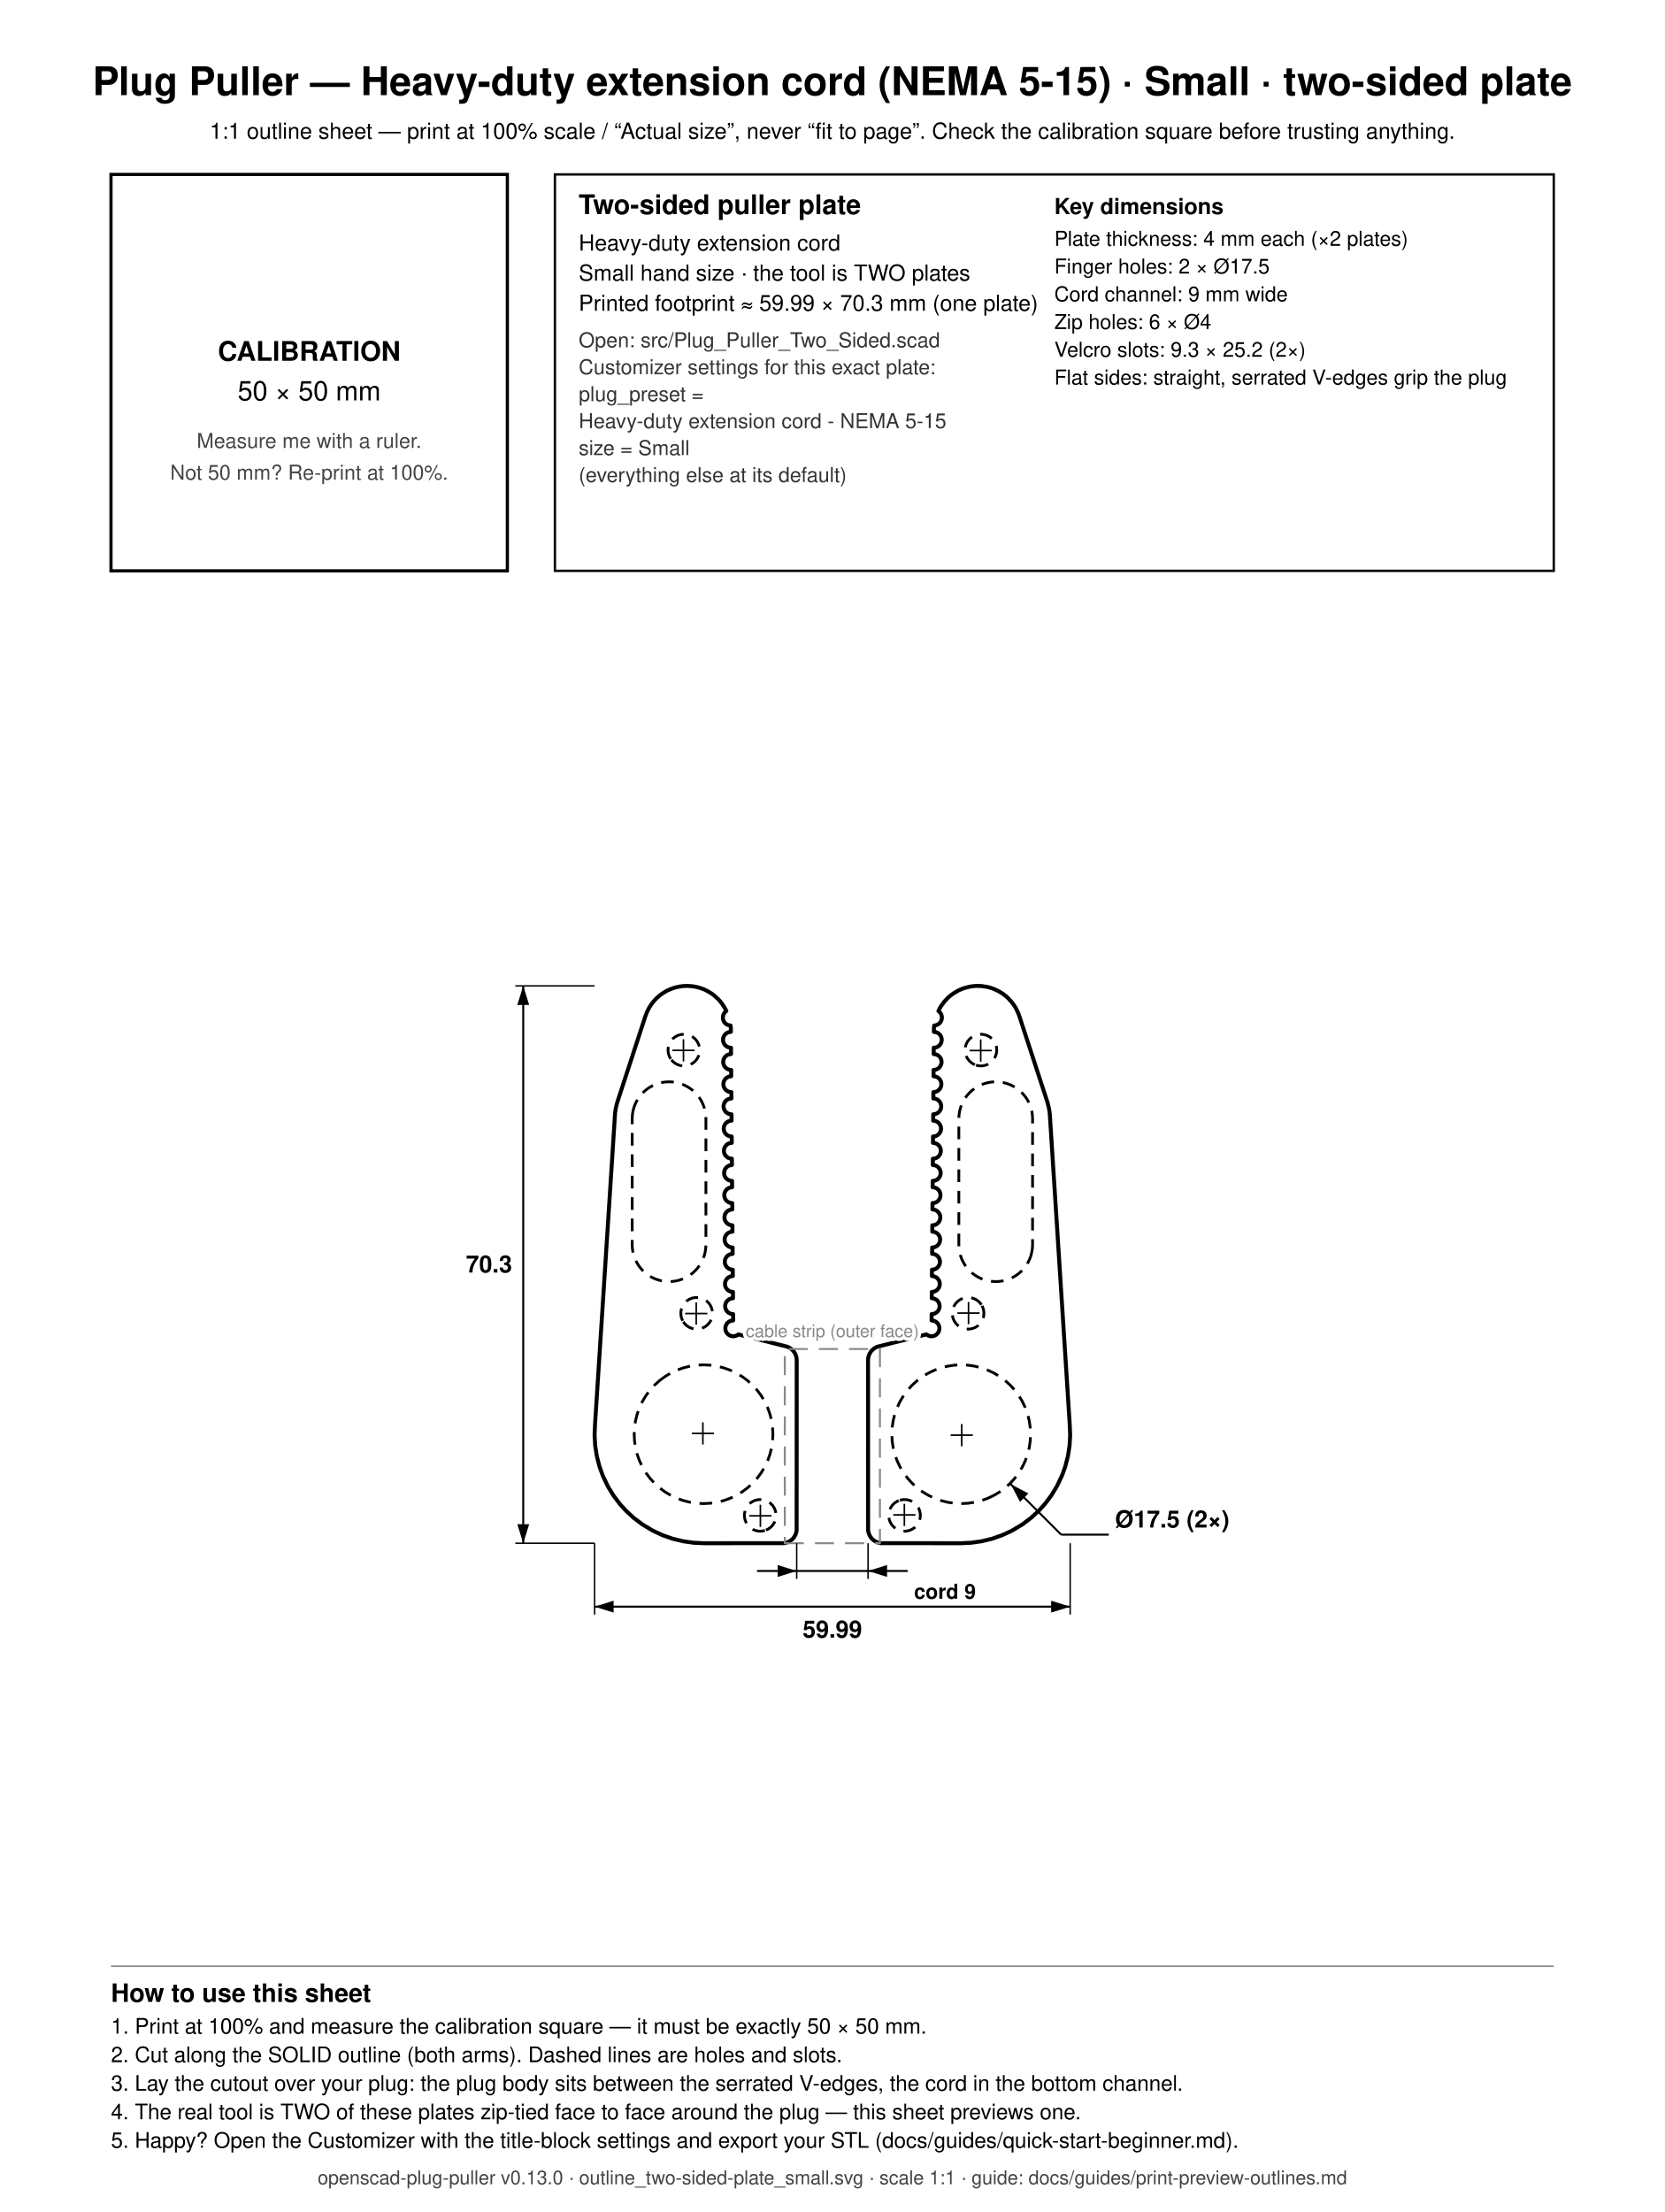
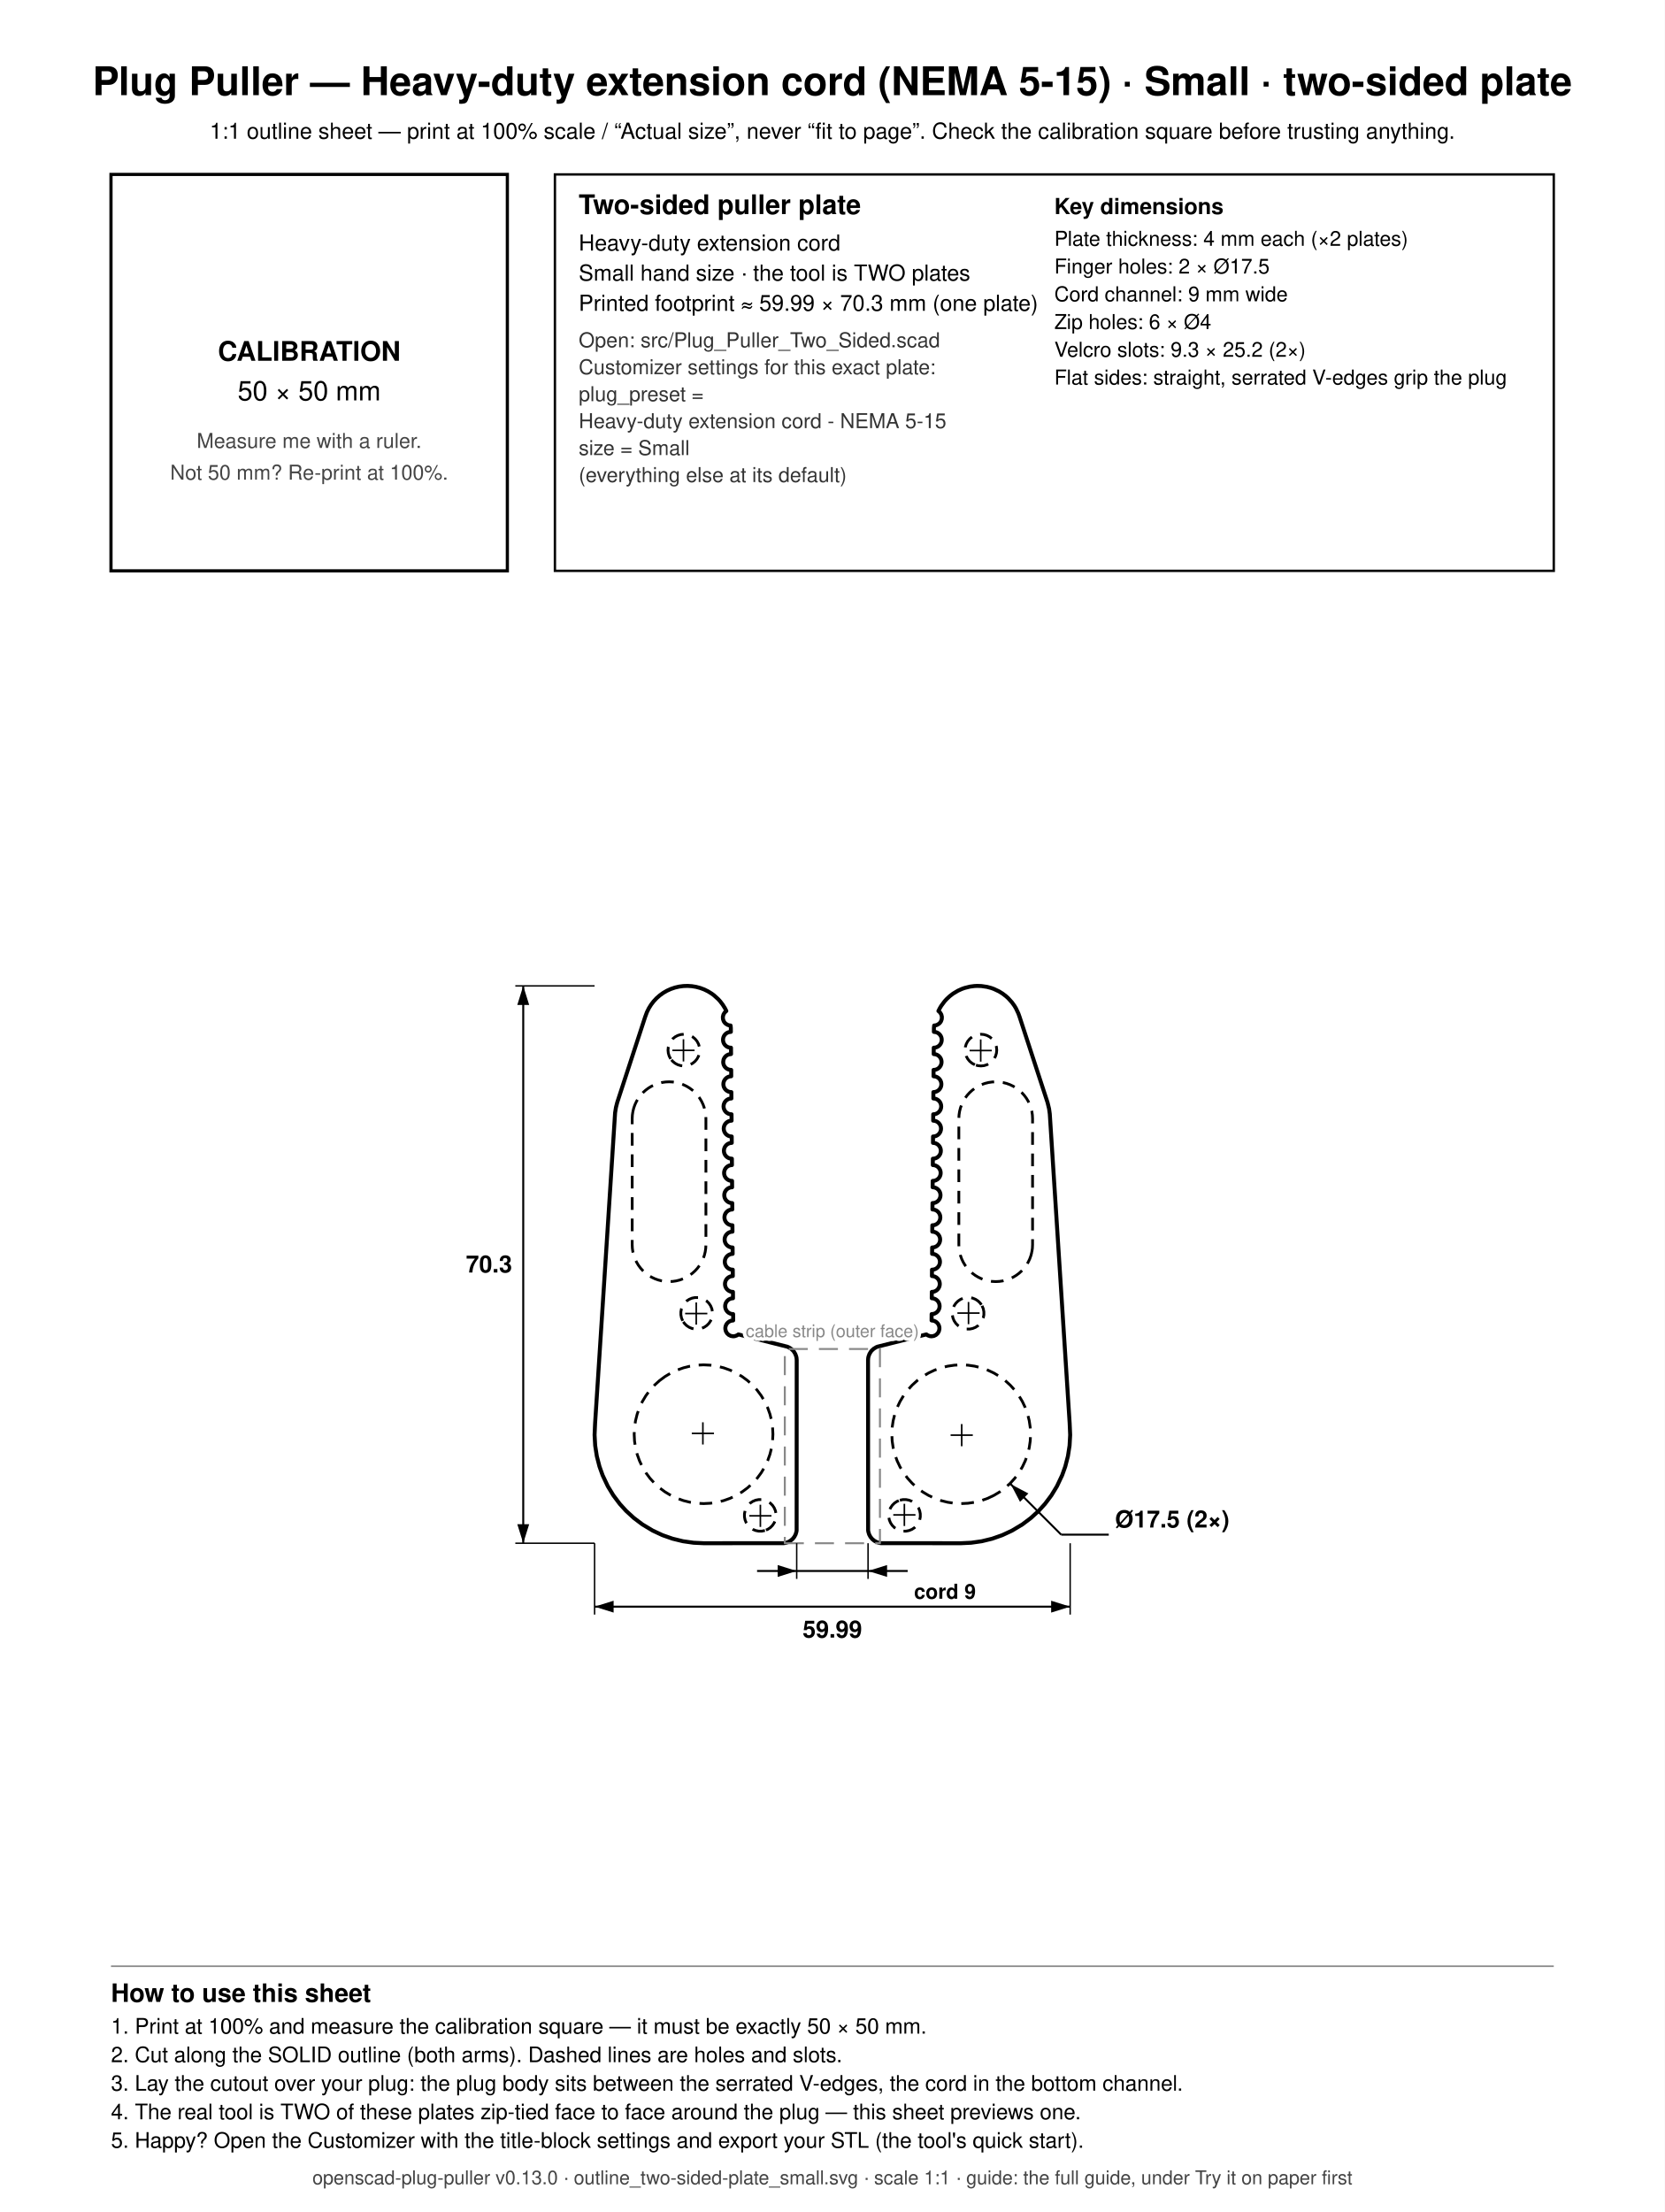
<svg xmlns="http://www.w3.org/2000/svg" width="210mm" height="279mm" viewBox="0 0 210 279">
  <rect x="0" y="0" width="210" height="279" fill="white" />
  <text x="105.000" y="12.000" font-family="Helvetica, Arial, sans-serif" font-size="5" font-weight="bold" text-anchor="middle" fill="black">Plug Puller — Heavy-duty extension cord (NEMA 5-15) · Small · two-sided plate</text>
  <text x="105.000" y="17.500" font-family="Helvetica, Arial, sans-serif" font-size="2.8" font-weight="normal" text-anchor="middle" fill="black">1:1 outline sheet — print at 100% scale / “Actual size”, never “fit to page”. Check the calibration square before trusting anything.</text>
  <rect x="14" y="22" width="50" height="50" fill="none" stroke="black" stroke-width="0.4" />
  <text x="39.000" y="45.500" font-family="Helvetica, Arial, sans-serif" font-size="3.4" font-weight="bold" text-anchor="middle" fill="black">CALIBRATION</text>
  <text x="39.000" y="50.500" font-family="Helvetica, Arial, sans-serif" font-size="3.4" font-weight="normal" text-anchor="middle" fill="black">50 × 50 mm</text>
  <text x="39.000" y="56.500" font-family="Helvetica, Arial, sans-serif" font-size="2.6" font-weight="normal" text-anchor="middle" fill="#444444">Measure me with a ruler.</text>
  <text x="39.000" y="60.500" font-family="Helvetica, Arial, sans-serif" font-size="2.6" font-weight="normal" text-anchor="middle" fill="#444444">Not 50 mm? Re-print at 100%.</text>
  <rect x="70" y="22" width="126" height="50" fill="none" stroke="black" stroke-width="0.3" />
  <text x="73.000" y="27.000" font-family="Helvetica, Arial, sans-serif" font-size="3.4" font-weight="bold" text-anchor="start" fill="black">Two-sided puller plate</text>
  <text x="73.000" y="31.600" font-family="Helvetica, Arial, sans-serif" font-size="2.8" font-weight="normal" text-anchor="start" fill="black">Heavy-duty extension cord</text>
  <text x="73.000" y="35.400" font-family="Helvetica, Arial, sans-serif" font-size="2.8" font-weight="normal" text-anchor="start" fill="black">Small hand size · the tool is TWO plates</text>
  <text x="73.000" y="39.200" font-family="Helvetica, Arial, sans-serif" font-size="2.8" font-weight="normal" text-anchor="start" fill="black">Printed footprint ≈ 59.99 × 70.3 mm (one plate)</text>
  <text x="73.000" y="43.800" font-family="Helvetica, Arial, sans-serif" font-size="2.6" font-weight="normal" text-anchor="start" fill="#333333">Open: src/Plug_Puller_Two_Sided.scad</text>
  <text x="73.000" y="47.200" font-family="Helvetica, Arial, sans-serif" font-size="2.6" font-weight="normal" text-anchor="start" fill="#333333">Customizer settings for this exact plate:</text>
  <text x="73.000" y="50.600" font-family="Helvetica, Arial, sans-serif" font-size="2.6" font-weight="normal" text-anchor="start" fill="#333333">  plug_preset =</text>
  <text x="73.000" y="54.000" font-family="Helvetica, Arial, sans-serif" font-size="2.6" font-weight="normal" text-anchor="start" fill="#333333">      Heavy-duty extension cord - NEMA 5-15</text>
  <text x="73.000" y="57.400" font-family="Helvetica, Arial, sans-serif" font-size="2.6" font-weight="normal" text-anchor="start" fill="#333333">  size = Small</text>
  <text x="73.000" y="60.800" font-family="Helvetica, Arial, sans-serif" font-size="2.6" font-weight="normal" text-anchor="start" fill="#333333">  (everything else at its default)</text>
  <text x="133.000" y="27.000" font-family="Helvetica, Arial, sans-serif" font-size="2.8" font-weight="bold" text-anchor="start" fill="black">Key dimensions</text>
  <text x="133.000" y="31.000" font-family="Helvetica, Arial, sans-serif" font-size="2.6" font-weight="normal" text-anchor="start" fill="black">Plate thickness: 4 mm each (×2 plates)</text>
  <text x="133.000" y="34.500" font-family="Helvetica, Arial, sans-serif" font-size="2.6" font-weight="normal" text-anchor="start" fill="black">Finger holes: 2 × Ø17.5</text>
  <text x="133.000" y="38.000" font-family="Helvetica, Arial, sans-serif" font-size="2.6" font-weight="normal" text-anchor="start" fill="black">Cord channel: 9 mm wide</text>
  <text x="133.000" y="41.500" font-family="Helvetica, Arial, sans-serif" font-size="2.6" font-weight="normal" text-anchor="start" fill="black">Zip holes: 6 × Ø4</text>
  <text x="133.000" y="45.000" font-family="Helvetica, Arial, sans-serif" font-size="2.6" font-weight="normal" text-anchor="start" fill="black">Velcro slots: 9.3 × 25.2 (2×)</text>
  <text x="133.000" y="48.500" font-family="Helvetica, Arial, sans-serif" font-size="2.6" font-weight="normal" text-anchor="start" fill="black">Flat sides: straight, serrated V-edges grip the plug</text>
  <line x1="14.000" y1="248.000" x2="196.000" y2="248.000" stroke="#888888" stroke-width="0.2" />
  <text x="14.000" y="252.500" font-family="Helvetica, Arial, sans-serif" font-size="3.2" font-weight="bold" text-anchor="start" fill="black">How to use this sheet</text>
  <text x="14.000" y="256.500" font-family="Helvetica, Arial, sans-serif" font-size="2.7" font-weight="normal" text-anchor="start" fill="black">1. Print at 100% and measure the calibration square — it must be exactly 50 × 50 mm.</text>
  <text x="14.000" y="260.100" font-family="Helvetica, Arial, sans-serif" font-size="2.7" font-weight="normal" text-anchor="start" fill="black">2. Cut along the SOLID outline (both arms). Dashed lines are holes and slots.</text>
  <text x="14.000" y="263.700" font-family="Helvetica, Arial, sans-serif" font-size="2.7" font-weight="normal" text-anchor="start" fill="black">3. Lay the cutout over your plug: the plug body sits between the serrated V-edges, the cord in the bottom channel.</text>
  <text x="14.000" y="267.300" font-family="Helvetica, Arial, sans-serif" font-size="2.7" font-weight="normal" text-anchor="start" fill="black">4. The real tool is TWO of these plates zip-tied face to face around the plug — this sheet previews one.</text>
-   <text x="14.000" y="270.900" font-family="Helvetica, Arial, sans-serif" font-size="2.7" font-weight="normal" text-anchor="start" fill="black">5. Happy? Open the Customizer with the title-block settings and export your STL (docs/guides/quick-start-beginner.md).</text>
-   <text x="105.000" y="275.500" font-family="Helvetica, Arial, sans-serif" font-size="2.4" font-weight="normal" text-anchor="middle" fill="#444444">openscad-plug-puller v0.13.0 · outline_two-sided-plate_small.svg · scale 1:1 · guide: docs/guides/print-preview-outlines.md</text>
+   <text x="14.000" y="270.900" font-family="Helvetica, Arial, sans-serif" font-size="2.7" font-weight="normal" text-anchor="start" fill="black">5. Happy? Open the Customizer with the title-block settings and export your STL (the tool's quick start).</text>
+   <text x="105.000" y="275.500" font-family="Helvetica, Arial, sans-serif" font-size="2.4" font-weight="normal" text-anchor="middle" fill="#444444">openscad-plug-puller v0.13.0 · outline_two-sided-plate_small.svg · scale 1:1 · guide: the full guide, under Try it on paper first</text>
  <path d="M 118.202 129.271 L 118.452 129.121 L 118.591 128.982 L 118.700 128.819 L 118.799 128.543 L 118.813 128.250 L 118.742 127.965 L 118.591 127.713 L 118.375 127.518 L 118.545 127.179 L 118.731 126.868 L 119.158 126.293 L 119.402 126.024 L 119.795 125.656 L 120.223 125.327 L 120.837 124.959 L 121.329 124.737 L 121.670 124.614 L 122.364 124.441 L 122.899 124.370 L 123.262 124.352 L 123.801 124.370 L 124.509 124.475 L 125.030 124.614 L 125.371 124.737 L 126.019 125.043 L 126.477 125.327 L 126.905 125.656 L 127.174 125.899 L 127.654 126.430 L 127.969 126.868 L 128.155 127.179 L 128.461 127.826 L 128.621 128.275 L 132.139 139.049 L 132.335 139.849 L 132.425 140.501 L 134.933 179.537 L 134.996 180.986 L 134.921 182.333 L 134.714 183.666 L 134.378 184.973 L 133.983 186.076 L 133.331 187.455 L 132.630 188.608 L 131.820 189.686 L 131.032 190.555 L 130.038 191.467 L 128.960 192.278 L 127.652 193.062 L 126.429 193.631 L 125.156 194.077 L 123.845 194.397 L 122.509 194.586 L 121.206 194.648 L 111.124 194.639 L 110.949 194.613 L 110.611 194.511 L 110.300 194.344 L 110.027 194.121 L 109.803 193.848 L 109.637 193.537 L 109.535 193.199 L 109.509 193.024 L 109.500 171.553 L 109.520 171.288 L 109.554 171.115 L 109.673 170.783 L 109.855 170.480 L 109.967 170.344 L 110.228 170.107 L 110.531 169.926 L 110.694 169.858 L 116.857 168.309 L 117.033 168.430 L 117.310 168.529 L 117.505 168.548 L 117.795 168.505 L 118.060 168.379 L 118.278 168.182 L 118.429 167.931 L 118.500 167.646 L 118.500 167.450 L 118.462 167.258 L 118.387 167.076 L 118.278 166.913 L 118.139 166.775 L 117.976 166.666 L 117.795 166.591 L 117.513 166.548 L 117.519 165.747 L 117.722 165.729 L 117.910 165.672 L 118.083 165.579 L 118.234 165.455 L 118.359 165.303 L 118.451 165.131 L 118.508 164.943 L 118.527 164.748 L 118.508 164.553 L 118.451 164.365 L 118.359 164.192 L 118.234 164.041 L 118.083 163.916 L 117.910 163.824 L 117.722 163.767 L 117.535 163.748 L 117.542 162.947 L 117.745 162.929 L 117.932 162.872 L 118.105 162.779 L 118.257 162.655 L 118.381 162.503 L 118.473 162.331 L 118.530 162.143 L 118.550 161.948 L 118.530 161.753 L 118.473 161.565 L 118.381 161.392 L 118.257 161.241 L 118.105 161.116 L 117.932 161.024 L 117.745 160.967 L 117.558 160.948 L 117.564 160.147 L 117.767 160.129 L 117.955 160.072 L 118.127 159.979 L 118.279 159.855 L 118.403 159.703 L 118.496 159.531 L 118.553 159.343 L 118.572 159.148 L 118.553 158.953 L 118.496 158.765 L 118.403 158.592 L 118.279 158.441 L 118.127 158.316 L 117.955 158.224 L 117.767 158.167 L 117.580 158.148 L 117.586 157.347 L 117.789 157.329 L 117.977 157.272 L 118.150 157.179 L 118.301 157.055 L 118.426 156.903 L 118.518 156.731 L 118.575 156.543 L 118.594 156.348 L 118.575 156.153 L 118.518 155.965 L 118.426 155.792 L 118.301 155.641 L 118.150 155.516 L 117.977 155.424 L 117.789 155.367 L 117.602 155.348 L 117.609 154.547 L 117.812 154.529 L 117.999 154.472 L 118.172 154.379 L 118.324 154.255 L 118.448 154.103 L 118.541 153.931 L 118.597 153.743 L 118.617 153.548 L 118.597 153.353 L 118.541 153.165 L 118.448 152.992 L 118.324 152.841 L 118.172 152.716 L 117.999 152.624 L 117.812 152.567 L 117.625 152.548 L 117.631 151.747 L 117.834 151.729 L 118.022 151.672 L 118.195 151.579 L 118.346 151.455 L 118.471 151.303 L 118.563 151.131 L 118.620 150.943 L 118.639 150.748 L 118.620 150.553 L 118.563 150.365 L 118.471 150.192 L 118.346 150.041 L 118.195 149.916 L 118.022 149.824 L 117.834 149.767 L 117.647 149.748 L 117.653 148.947 L 117.857 148.929 L 118.044 148.872 L 118.217 148.779 L 118.369 148.655 L 118.493 148.503 L 118.585 148.331 L 118.642 148.143 L 118.661 147.948 L 118.642 147.753 L 118.585 147.565 L 118.493 147.392 L 118.369 147.241 L 118.217 147.116 L 118.044 147.024 L 117.857 146.967 L 117.669 146.948 L 117.676 146.147 L 117.879 146.129 L 118.066 146.072 L 118.239 145.979 L 118.391 145.855 L 118.515 145.703 L 118.608 145.531 L 118.665 145.343 L 118.684 145.148 L 118.665 144.953 L 118.608 144.765 L 118.515 144.592 L 118.391 144.441 L 118.239 144.316 L 118.066 144.224 L 117.879 144.167 L 117.692 144.148 L 117.698 143.347 L 117.901 143.329 L 118.089 143.272 L 118.262 143.179 L 118.413 143.055 L 118.538 142.903 L 118.630 142.731 L 118.687 142.543 L 118.706 142.348 L 118.687 142.153 L 118.630 141.965 L 118.538 141.792 L 118.413 141.641 L 118.262 141.516 L 118.089 141.424 L 117.901 141.367 L 117.714 141.348 L 117.721 140.547 L 117.924 140.529 L 118.111 140.472 L 118.284 140.379 L 118.436 140.255 L 118.560 140.103 L 118.652 139.931 L 118.709 139.743 L 118.729 139.548 L 118.709 139.353 L 118.652 139.165 L 118.560 138.992 L 118.436 138.841 L 118.284 138.716 L 118.111 138.624 L 117.924 138.567 L 117.737 138.548 L 117.743 137.747 L 117.849 137.743 L 118.041 137.705 L 118.222 137.630 L 118.385 137.521 L 118.524 137.382 L 118.633 137.219 L 118.708 137.038 L 118.746 136.846 L 118.746 136.650 L 118.708 136.458 L 118.633 136.276 L 118.524 136.113 L 118.385 135.975 L 118.222 135.866 L 118.041 135.791 L 117.759 135.748 L 117.765 134.947 L 117.871 134.943 L 118.064 134.905 L 118.245 134.830 L 118.408 134.721 L 118.546 134.582 L 118.655 134.419 L 118.730 134.238 L 118.768 134.046 L 118.768 133.850 L 118.730 133.658 L 118.655 133.476 L 118.546 133.313 L 118.408 133.175 L 118.245 133.066 L 118.064 132.991 L 117.781 132.948 L 117.788 132.147 L 117.894 132.143 L 118.086 132.105 L 118.267 132.030 L 118.430 131.921 L 118.569 131.782 L 118.678 131.619 L 118.753 131.438 L 118.791 131.246 L 118.791 131.050 L 118.753 130.858 L 118.678 130.676 L 118.569 130.513 L 118.430 130.375 L 118.267 130.266 L 118.086 130.191 L 117.804 130.148 L 117.808 129.663 L 117.839 129.347 L 118.013 129.329 L 118.202 129.271 Z" fill="none" stroke="black" stroke-width="0.5" stroke-linejoin="round" />
  <path d="M 130.165 157.896 L 130.052 158.351 L 129.898 158.781 L 129.706 159.186 L 129.467 159.584 L 129.195 159.950 L 128.889 160.288 L 128.550 160.595 L 128.184 160.866 L 127.798 161.097 L 127.386 161.292 L 126.950 161.448 L 126.507 161.559 L 126.055 161.626 L 125.607 161.648 L 125.151 161.626 L 124.700 161.559 L 124.257 161.448 L 123.827 161.295 L 123.415 161.100 L 123.017 160.862 L 122.651 160.590 L 122.318 160.288 L 122.011 159.950 L 121.739 159.584 L 121.504 159.193 L 121.309 158.781 L 121.153 158.344 L 121.042 157.901 L 120.976 157.457 L 120.953 156.996 L 120.953 141.100 L 120.976 140.638 L 121.042 140.194 L 121.153 139.752 L 121.309 139.315 L 121.501 138.909 L 121.735 138.518 L 122.011 138.145 L 122.313 137.813 L 122.651 137.506 L 123.023 137.230 L 123.408 136.999 L 123.821 136.803 L 124.257 136.647 L 124.700 136.537 L 125.151 136.470 L 125.607 136.448 L 126.063 136.471 L 126.514 136.538 L 126.957 136.649 L 127.386 136.803 L 127.798 136.999 L 128.190 137.234 L 128.556 137.506 L 128.894 137.813 L 129.200 138.151 L 129.472 138.518 L 129.706 138.909 L 129.901 139.322 L 130.054 139.752 L 130.165 140.194 L 130.230 140.638 L 130.253 141.100 L 130.253 156.996 L 130.231 157.450 L 130.165 157.896 Z" fill="none" stroke="black" stroke-width="0.35" stroke-linejoin="round" stroke-dasharray="1.6,1.1" />
  <path d="M 123.879 164.698 L 124.034 165.067 L 124.110 165.452 L 124.110 165.844 L 124.034 166.228 L 123.884 166.590 L 123.666 166.916 L 123.389 167.194 L 123.063 167.411 L 122.700 167.561 L 122.316 167.638 L 121.924 167.638 L 121.539 167.561 L 121.177 167.411 L 120.851 167.194 L 120.574 166.916 L 120.356 166.590 L 120.206 166.228 L 120.130 165.844 L 120.130 165.452 L 120.206 165.067 L 120.356 164.705 L 120.574 164.379 L 120.851 164.102 L 121.177 163.884 L 121.539 163.734 L 121.924 163.658 L 122.316 163.658 L 122.700 163.734 L 123.063 163.884 L 123.389 164.102 L 123.666 164.379 L 123.879 164.698 Z" fill="none" stroke="black" stroke-width="0.35" stroke-linejoin="round" stroke-dasharray="1.6,1.1" />
  <path d="M 113.511 189.222 L 113.904 189.143 L 114.296 189.143 L 114.680 189.219 L 115.043 189.369 L 115.369 189.587 L 115.646 189.864 L 115.864 190.190 L 116.014 190.552 L 116.090 190.937 L 116.090 191.329 L 116.014 191.713 L 115.864 192.075 L 115.646 192.401 L 115.369 192.679 L 115.043 192.896 L 114.680 193.046 L 114.296 193.123 L 113.904 193.123 L 113.520 193.046 L 113.157 192.896 L 112.831 192.679 L 112.554 192.401 L 112.336 192.075 L 112.186 191.713 L 112.110 191.329 L 112.110 190.937 L 112.186 190.552 L 112.336 190.190 L 112.554 189.864 L 112.831 189.587 L 113.157 189.369 L 113.511 189.222 Z" fill="none" stroke="black" stroke-width="0.35" stroke-linejoin="round" stroke-dasharray="1.6,1.1" />
  <path d="M 122.975 134.297 L 122.623 134.111 L 122.320 133.862 L 122.071 133.559 L 121.887 133.213 L 121.773 132.838 L 121.734 132.448 L 121.773 132.058 L 121.887 131.683 L 122.071 131.337 L 122.320 131.034 L 122.623 130.785 L 122.969 130.600 L 123.344 130.487 L 123.734 130.448 L 124.124 130.487 L 124.499 130.600 L 124.845 130.785 L 125.148 131.034 L 125.397 131.337 L 125.581 131.683 L 125.695 132.058 L 125.734 132.448 L 125.695 132.838 L 125.581 133.213 L 125.397 133.559 L 125.148 133.862 L 124.845 134.111 L 124.499 134.295 L 124.124 134.409 L 123.734 134.448 L 123.344 134.409 L 122.975 134.297 Z" fill="none" stroke="black" stroke-width="0.35" stroke-linejoin="round" stroke-dasharray="1.6,1.1" />
  <path d="M 125.391 188.605 L 124.602 188.980 L 123.793 189.270 L 122.961 189.479 L 122.111 189.605 L 121.254 189.648 L 120.396 189.606 L 119.547 189.480 L 118.714 189.272 L 117.905 188.983 L 117.129 188.616 L 116.392 188.175 L 115.702 187.664 L 115.066 187.087 L 114.489 186.452 L 113.977 185.762 L 113.535 185.026 L 113.168 184.250 L 112.878 183.441 L 112.669 182.608 L 112.543 181.759 L 112.500 180.902 L 112.542 180.044 L 112.668 179.194 L 112.876 178.361 L 113.165 177.553 L 113.532 176.776 L 113.973 176.040 L 114.484 175.350 L 115.060 174.713 L 115.696 174.136 L 116.386 173.625 L 117.122 173.183 L 117.898 172.815 L 118.707 172.526 L 119.539 172.317 L 120.389 172.191 L 121.246 172.148 L 122.104 172.190 L 122.953 172.315 L 123.786 172.524 L 124.595 172.813 L 125.371 173.179 L 126.108 173.621 L 126.798 174.132 L 127.434 174.708 L 128.011 175.344 L 128.523 176.034 L 128.965 176.770 L 129.332 177.546 L 129.622 178.354 L 129.831 179.187 L 129.957 180.037 L 130.000 180.894 L 129.958 181.752 L 129.832 182.601 L 129.624 183.434 L 129.335 184.243 L 128.968 185.019 L 128.527 185.756 L 128.016 186.446 L 127.440 187.082 L 126.804 187.659 L 126.114 188.171 L 125.391 188.605 Z" fill="none" stroke="black" stroke-width="0.35" stroke-linejoin="round" stroke-dasharray="1.6,1.1" />
  <path d="M 91.936 132.991 L 92.219 132.948 L 92.212 132.147 L 92.106 132.143 L 91.914 132.105 L 91.733 132.030 L 91.570 131.921 L 91.431 131.782 L 91.322 131.619 L 91.247 131.438 L 91.209 131.246 L 91.209 131.050 L 91.247 130.858 L 91.322 130.676 L 91.431 130.513 L 91.570 130.375 L 91.733 130.266 L 91.914 130.191 L 92.196 130.148 L 92.192 129.663 L 92.161 129.347 L 91.987 129.329 L 91.799 129.272 L 91.548 129.121 L 91.409 128.982 L 91.300 128.819 L 91.201 128.543 L 91.187 128.250 L 91.258 127.965 L 91.409 127.713 L 91.625 127.518 L 91.455 127.179 L 91.170 126.721 L 90.842 126.293 L 90.598 126.024 L 90.068 125.544 L 89.777 125.327 L 89.319 125.043 L 88.835 124.804 L 88.330 124.614 L 87.809 124.475 L 87.277 124.387 L 86.738 124.352 L 86.199 124.370 L 85.664 124.441 L 85.139 124.563 L 84.629 124.737 L 84.137 124.959 L 83.670 125.229 L 83.232 125.544 L 82.826 125.899 L 82.458 126.293 L 82.130 126.721 L 81.845 127.179 L 81.606 127.663 L 81.379 128.275 L 77.861 139.049 L 77.700 139.676 L 77.591 140.352 L 75.067 179.537 L 75.004 180.986 L 75.079 182.333 L 75.286 183.666 L 75.622 184.973 L 76.017 186.076 L 76.669 187.455 L 77.370 188.608 L 78.180 189.686 L 78.968 190.555 L 79.962 191.467 L 81.040 192.278 L 82.348 193.062 L 83.571 193.631 L 84.844 194.077 L 86.155 194.397 L 87.491 194.586 L 88.794 194.648 L 98.876 194.639 L 99.051 194.613 L 99.389 194.511 L 99.700 194.344 L 99.973 194.121 L 100.197 193.848 L 100.363 193.537 L 100.465 193.199 L 100.491 193.024 L 100.500 171.553 L 100.480 171.288 L 100.446 171.115 L 100.327 170.783 L 100.145 170.480 L 100.033 170.344 L 99.772 170.107 L 99.469 169.926 L 99.306 169.858 L 93.143 168.309 L 92.967 168.430 L 92.690 168.529 L 92.495 168.548 L 92.205 168.505 L 91.940 168.379 L 91.722 168.182 L 91.571 167.931 L 91.500 167.646 L 91.500 167.450 L 91.538 167.258 L 91.613 167.076 L 91.722 166.913 L 91.861 166.775 L 92.024 166.666 L 92.205 166.591 L 92.487 166.548 L 92.481 165.747 L 92.278 165.729 L 92.090 165.672 L 91.917 165.579 L 91.766 165.455 L 91.641 165.303 L 91.549 165.131 L 91.492 164.943 L 91.473 164.748 L 91.492 164.553 L 91.549 164.365 L 91.641 164.192 L 91.766 164.041 L 91.917 163.916 L 92.090 163.824 L 92.278 163.767 L 92.465 163.748 L 92.458 162.947 L 92.255 162.929 L 92.068 162.872 L 91.895 162.779 L 91.743 162.655 L 91.619 162.503 L 91.527 162.331 L 91.470 162.143 L 91.450 161.948 L 91.470 161.753 L 91.527 161.565 L 91.619 161.392 L 91.743 161.241 L 91.895 161.116 L 92.068 161.024 L 92.255 160.967 L 92.442 160.948 L 92.436 160.147 L 92.233 160.129 L 92.045 160.072 L 91.873 159.979 L 91.721 159.855 L 91.597 159.703 L 91.504 159.531 L 91.447 159.343 L 91.428 159.148 L 91.447 158.953 L 91.504 158.765 L 91.597 158.592 L 91.721 158.441 L 91.873 158.316 L 92.045 158.224 L 92.233 158.167 L 92.420 158.148 L 92.414 157.347 L 92.211 157.329 L 92.023 157.272 L 91.850 157.179 L 91.699 157.055 L 91.574 156.903 L 91.482 156.731 L 91.425 156.543 L 91.406 156.348 L 91.425 156.153 L 91.482 155.965 L 91.574 155.792 L 91.699 155.641 L 91.850 155.516 L 92.023 155.424 L 92.211 155.367 L 92.398 155.348 L 92.391 154.547 L 92.188 154.529 L 92.001 154.472 L 91.828 154.379 L 91.676 154.255 L 91.552 154.103 L 91.459 153.931 L 91.403 153.743 L 91.383 153.548 L 91.403 153.353 L 91.459 153.165 L 91.552 152.992 L 91.676 152.841 L 91.828 152.716 L 92.001 152.624 L 92.188 152.567 L 92.375 152.548 L 92.369 151.747 L 92.166 151.729 L 91.978 151.672 L 91.805 151.579 L 91.654 151.455 L 91.529 151.303 L 91.437 151.131 L 91.380 150.943 L 91.361 150.748 L 91.380 150.553 L 91.437 150.365 L 91.529 150.192 L 91.654 150.041 L 91.805 149.916 L 91.978 149.824 L 92.166 149.767 L 92.353 149.748 L 92.347 148.947 L 92.143 148.929 L 91.956 148.872 L 91.783 148.779 L 91.631 148.655 L 91.507 148.503 L 91.415 148.331 L 91.358 148.143 L 91.339 147.948 L 91.358 147.753 L 91.415 147.565 L 91.507 147.392 L 91.631 147.241 L 91.783 147.116 L 91.956 147.024 L 92.143 146.967 L 92.331 146.948 L 92.324 146.147 L 92.121 146.129 L 91.934 146.072 L 91.761 145.979 L 91.609 145.855 L 91.485 145.703 L 91.392 145.531 L 91.335 145.343 L 91.316 145.148 L 91.335 144.953 L 91.392 144.765 L 91.485 144.592 L 91.609 144.441 L 91.761 144.316 L 91.934 144.224 L 92.121 144.167 L 92.308 144.148 L 92.302 143.347 L 92.099 143.329 L 91.911 143.272 L 91.738 143.179 L 91.587 143.055 L 91.462 142.903 L 91.370 142.731 L 91.313 142.543 L 91.294 142.348 L 91.313 142.153 L 91.370 141.965 L 91.462 141.792 L 91.587 141.641 L 91.738 141.516 L 91.911 141.424 L 92.099 141.367 L 92.286 141.348 L 92.279 140.547 L 92.076 140.529 L 91.889 140.472 L 91.716 140.379 L 91.564 140.255 L 91.440 140.103 L 91.348 139.931 L 91.291 139.743 L 91.271 139.548 L 91.291 139.353 L 91.348 139.165 L 91.440 138.992 L 91.564 138.841 L 91.716 138.716 L 91.889 138.624 L 92.076 138.567 L 92.263 138.548 L 92.257 137.747 L 92.054 137.729 L 91.866 137.672 L 91.694 137.579 L 91.542 137.455 L 91.418 137.303 L 91.325 137.131 L 91.268 136.943 L 91.249 136.748 L 91.268 136.553 L 91.325 136.365 L 91.418 136.192 L 91.542 136.041 L 91.694 135.916 L 91.866 135.824 L 92.054 135.767 L 92.241 135.748 L 92.235 134.947 L 92.032 134.929 L 91.844 134.872 L 91.671 134.779 L 91.520 134.655 L 91.395 134.503 L 91.303 134.331 L 91.246 134.143 L 91.227 133.948 L 91.270 133.658 L 91.345 133.476 L 91.454 133.313 L 91.592 133.175 L 91.755 133.066 L 91.936 132.991 Z" fill="none" stroke="black" stroke-width="0.5" stroke-linejoin="round" />
  <path d="M 96.489 193.044 L 96.096 193.123 L 95.704 193.123 L 95.320 193.046 L 94.957 192.896 L 94.631 192.679 L 94.354 192.401 L 94.136 192.075 L 93.986 191.713 L 93.910 191.329 L 93.910 190.937 L 93.986 190.552 L 94.136 190.190 L 94.354 189.864 L 94.631 189.587 L 94.957 189.369 L 95.320 189.219 L 95.704 189.143 L 96.096 189.143 L 96.480 189.219 L 96.843 189.369 L 97.169 189.587 L 97.446 189.864 L 97.664 190.190 L 97.814 190.552 L 97.890 190.937 L 97.890 191.329 L 97.814 191.713 L 97.664 192.075 L 97.446 192.401 L 97.169 192.679 L 96.843 192.896 L 96.489 193.044 Z" fill="none" stroke="black" stroke-width="0.35" stroke-linejoin="round" stroke-dasharray="1.6,1.1" />
  <path d="M 86.121 166.598 L 85.966 166.228 L 85.890 165.844 L 85.890 165.452 L 85.966 165.067 L 86.116 164.705 L 86.334 164.379 L 86.611 164.102 L 86.937 163.884 L 87.300 163.734 L 87.684 163.658 L 88.076 163.658 L 88.461 163.734 L 88.823 163.884 L 89.149 164.102 L 89.426 164.379 L 89.644 164.705 L 89.794 165.067 L 89.870 165.452 L 89.870 165.844 L 89.794 166.228 L 89.644 166.590 L 89.426 166.916 L 89.149 167.194 L 88.823 167.411 L 88.461 167.561 L 88.076 167.638 L 87.684 167.638 L 87.300 167.561 L 86.937 167.411 L 86.611 167.194 L 86.334 166.916 L 86.121 166.598 Z" fill="none" stroke="black" stroke-width="0.35" stroke-linejoin="round" stroke-dasharray="1.6,1.1" />
  <path d="M 79.835 140.200 L 79.948 139.744 L 80.102 139.315 L 80.294 138.909 L 80.533 138.511 L 80.805 138.145 L 81.111 137.807 L 81.450 137.501 L 81.816 137.230 L 82.202 136.999 L 82.614 136.803 L 83.050 136.647 L 83.493 136.537 L 83.945 136.470 L 84.393 136.448 L 84.849 136.470 L 85.300 136.537 L 85.743 136.647 L 86.173 136.801 L 86.585 136.995 L 86.983 137.234 L 87.349 137.506 L 87.682 137.807 L 87.989 138.145 L 88.261 138.511 L 88.496 138.903 L 88.691 139.315 L 88.847 139.752 L 88.958 140.194 L 89.024 140.638 L 89.047 141.100 L 89.047 156.996 L 89.024 157.457 L 88.958 157.901 L 88.847 158.344 L 88.691 158.781 L 88.499 159.186 L 88.265 159.578 L 87.989 159.950 L 87.687 160.283 L 87.349 160.590 L 86.977 160.866 L 86.592 161.097 L 86.179 161.292 L 85.743 161.448 L 85.300 161.559 L 84.849 161.626 L 84.393 161.648 L 83.937 161.625 L 83.486 161.558 L 83.043 161.446 L 82.614 161.292 L 82.202 161.097 L 81.810 160.862 L 81.444 160.590 L 81.106 160.283 L 80.800 159.945 L 80.528 159.578 L 80.294 159.186 L 80.099 158.774 L 79.946 158.344 L 79.835 157.901 L 79.770 157.457 L 79.747 156.996 L 79.747 141.100 L 79.769 140.646 L 79.835 140.200 Z" fill="none" stroke="black" stroke-width="0.35" stroke-linejoin="round" stroke-dasharray="1.6,1.1" />
  <path d="M 83.196 174.136 L 83.886 173.625 L 84.622 173.183 L 85.398 172.815 L 86.207 172.526 L 87.039 172.317 L 87.889 172.191 L 88.746 172.148 L 89.604 172.190 L 90.453 172.315 L 91.286 172.524 L 92.095 172.813 L 92.871 173.179 L 93.608 173.621 L 94.298 174.132 L 94.934 174.708 L 95.511 175.344 L 96.023 176.034 L 96.465 176.770 L 96.832 177.546 L 97.122 178.354 L 97.331 179.187 L 97.457 180.037 L 97.500 180.894 L 97.458 181.752 L 97.332 182.601 L 97.124 183.434 L 96.835 184.243 L 96.468 185.019 L 96.027 185.756 L 95.516 186.446 L 94.940 187.082 L 94.304 187.659 L 93.614 188.171 L 92.878 188.613 L 92.102 188.980 L 91.293 189.270 L 90.461 189.479 L 89.611 189.605 L 88.754 189.648 L 87.896 189.606 L 87.047 189.480 L 86.214 189.272 L 85.405 188.983 L 84.629 188.616 L 83.892 188.175 L 83.202 187.664 L 82.566 187.087 L 81.989 186.452 L 81.477 185.762 L 81.035 185.026 L 80.668 184.250 L 80.378 183.441 L 80.169 182.608 L 80.043 181.759 L 80.000 180.902 L 80.042 180.044 L 80.168 179.194 L 80.376 178.361 L 80.665 177.553 L 81.032 176.776 L 81.473 176.040 L 81.984 175.350 L 82.560 174.713 L 83.196 174.136 Z" fill="none" stroke="black" stroke-width="0.35" stroke-linejoin="round" stroke-dasharray="1.6,1.1" />
  <path d="M 84.608 133.566 L 84.419 133.213 L 84.305 132.838 L 84.266 132.448 L 84.305 132.058 L 84.419 131.683 L 84.603 131.337 L 84.852 131.034 L 85.155 130.785 L 85.501 130.600 L 85.876 130.487 L 86.266 130.448 L 86.656 130.487 L 87.031 130.600 L 87.377 130.785 L 87.680 131.034 L 87.929 131.337 L 88.113 131.683 L 88.227 132.058 L 88.266 132.448 L 88.227 132.838 L 88.113 133.213 L 87.929 133.559 L 87.680 133.862 L 87.377 134.111 L 87.031 134.295 L 86.656 134.409 L 86.266 134.448 L 85.876 134.409 L 85.501 134.295 L 85.155 134.111 L 84.852 133.862 L 84.608 133.566 Z" fill="none" stroke="black" stroke-width="0.35" stroke-linejoin="round" stroke-dasharray="1.6,1.1" />
  <line x1="120.773" y1="165.619" x2="123.573" y2="165.619" stroke="black" stroke-width="0.2" />
  <line x1="122.173" y1="164.219" x2="122.173" y2="167.019" stroke="black" stroke-width="0.2" />
  <line x1="112.682" y1="191.075" x2="115.482" y2="191.075" stroke="black" stroke-width="0.2" />
  <line x1="114.082" y1="189.675" x2="114.082" y2="192.475" stroke="black" stroke-width="0.2" />
  <line x1="122.311" y1="132.504" x2="125.111" y2="132.504" stroke="black" stroke-width="0.2" />
  <line x1="123.711" y1="131.104" x2="123.711" y2="133.904" stroke="black" stroke-width="0.2" />
  <line x1="119.914" y1="181.016" x2="122.714" y2="181.016" stroke="black" stroke-width="0.2" />
  <line x1="121.314" y1="179.616" x2="121.314" y2="182.416" stroke="black" stroke-width="0.2" />
  <line x1="94.518" y1="191.191" x2="97.318" y2="191.191" stroke="black" stroke-width="0.2" />
  <line x1="95.918" y1="189.791" x2="95.918" y2="192.591" stroke="black" stroke-width="0.2" />
  <line x1="86.427" y1="165.677" x2="89.227" y2="165.677" stroke="black" stroke-width="0.2" />
  <line x1="87.827" y1="164.277" x2="87.827" y2="167.077" stroke="black" stroke-width="0.2" />
  <line x1="87.265" y1="180.794" x2="90.065" y2="180.794" stroke="black" stroke-width="0.2" />
  <line x1="88.665" y1="179.394" x2="88.665" y2="182.194" stroke="black" stroke-width="0.2" />
  <line x1="84.816" y1="132.482" x2="87.616" y2="132.482" stroke="black" stroke-width="0.2" />
  <line x1="86.216" y1="131.082" x2="86.216" y2="133.882" stroke="black" stroke-width="0.2" />
  <path d="M 99.000 194.648 L 111.000 194.648 L 111.000 170.148 L 99.000 170.148 Z" fill="none" stroke="#888888" stroke-width="0.25" stroke-linejoin="round" stroke-dasharray="2.4,1.4" />
  <text x="105.000" y="168.648" font-family="Helvetica, Arial, sans-serif" font-size="2.2" font-weight="normal" text-anchor="middle" fill="#888888" paint-order="stroke" stroke="white" stroke-width="0.9">cable strip (outer face)</text>
  <line x1="75.004" y1="124.352" x2="65.004" y2="124.352" stroke="black" stroke-width="0.18" />
  <line x1="75.004" y1="194.648" x2="65.004" y2="194.648" stroke="black" stroke-width="0.18" />
  <line x1="66.004" y1="124.352" x2="66.004" y2="194.648" stroke="black" stroke-width="0.25" />
  <polygon points="66.004,124.352 66.754,126.752 65.254,126.752" fill="black" />
  <polygon points="66.004,194.648 65.254,192.248 66.754,192.248" fill="black" />
  <text x="64.604" y="160.500" font-family="Helvetica, Arial, sans-serif" font-size="3" font-weight="bold" text-anchor="end" fill="black" paint-order="stroke" stroke="white" stroke-width="0.9">70.3</text>
  <line x1="75.004" y1="194.648" x2="75.004" y2="203.648" stroke="black" stroke-width="0.18" />
  <line x1="134.996" y1="194.648" x2="134.996" y2="203.648" stroke="black" stroke-width="0.18" />
  <line x1="75.004" y1="202.648" x2="134.996" y2="202.648" stroke="black" stroke-width="0.25" />
  <polygon points="75.004,202.648 77.404,201.898 77.404,203.398" fill="black" />
  <polygon points="134.996,202.648 132.596,203.398 132.596,201.898" fill="black" />
  <text x="105.000" y="206.548" font-family="Helvetica, Arial, sans-serif" font-size="3" font-weight="bold" text-anchor="middle" fill="black" paint-order="stroke" stroke="white" stroke-width="0.9">59.99</text>
  <line x1="100.500" y1="194.648" x2="100.500" y2="199.148" stroke="black" stroke-width="0.18" />
  <line x1="109.500" y1="194.648" x2="109.500" y2="199.148" stroke="black" stroke-width="0.18" />
  <line x1="95.500" y1="198.148" x2="114.500" y2="198.148" stroke="black" stroke-width="0.25" />
  <polygon points="100.500,198.148 98.100,198.898 98.100,197.398" fill="black" />
  <polygon points="109.500,198.148 111.900,197.398 111.900,198.898" fill="black" />
  <text x="115.300" y="201.648" font-family="Helvetica, Arial, sans-serif" font-size="2.6" font-weight="bold" text-anchor="start" fill="black" paint-order="stroke" stroke="white" stroke-width="0.9">cord 9</text>
  <line x1="127.500" y1="187.202" x2="133.864" y2="193.566" stroke="black" stroke-width="0.25" />
  <polygon points="127.500,187.202 129.727,188.369 128.667,189.430" fill="black" />
  <line x1="133.864" y1="193.566" x2="139.864" y2="193.566" stroke="black" stroke-width="0.25" />
  <text x="140.664" y="192.666" font-family="Helvetica, Arial, sans-serif" font-size="3" font-weight="bold" text-anchor="start" fill="black" paint-order="stroke" stroke="white" stroke-width="0.9">Ø17.5 (2×)</text>
</svg>
